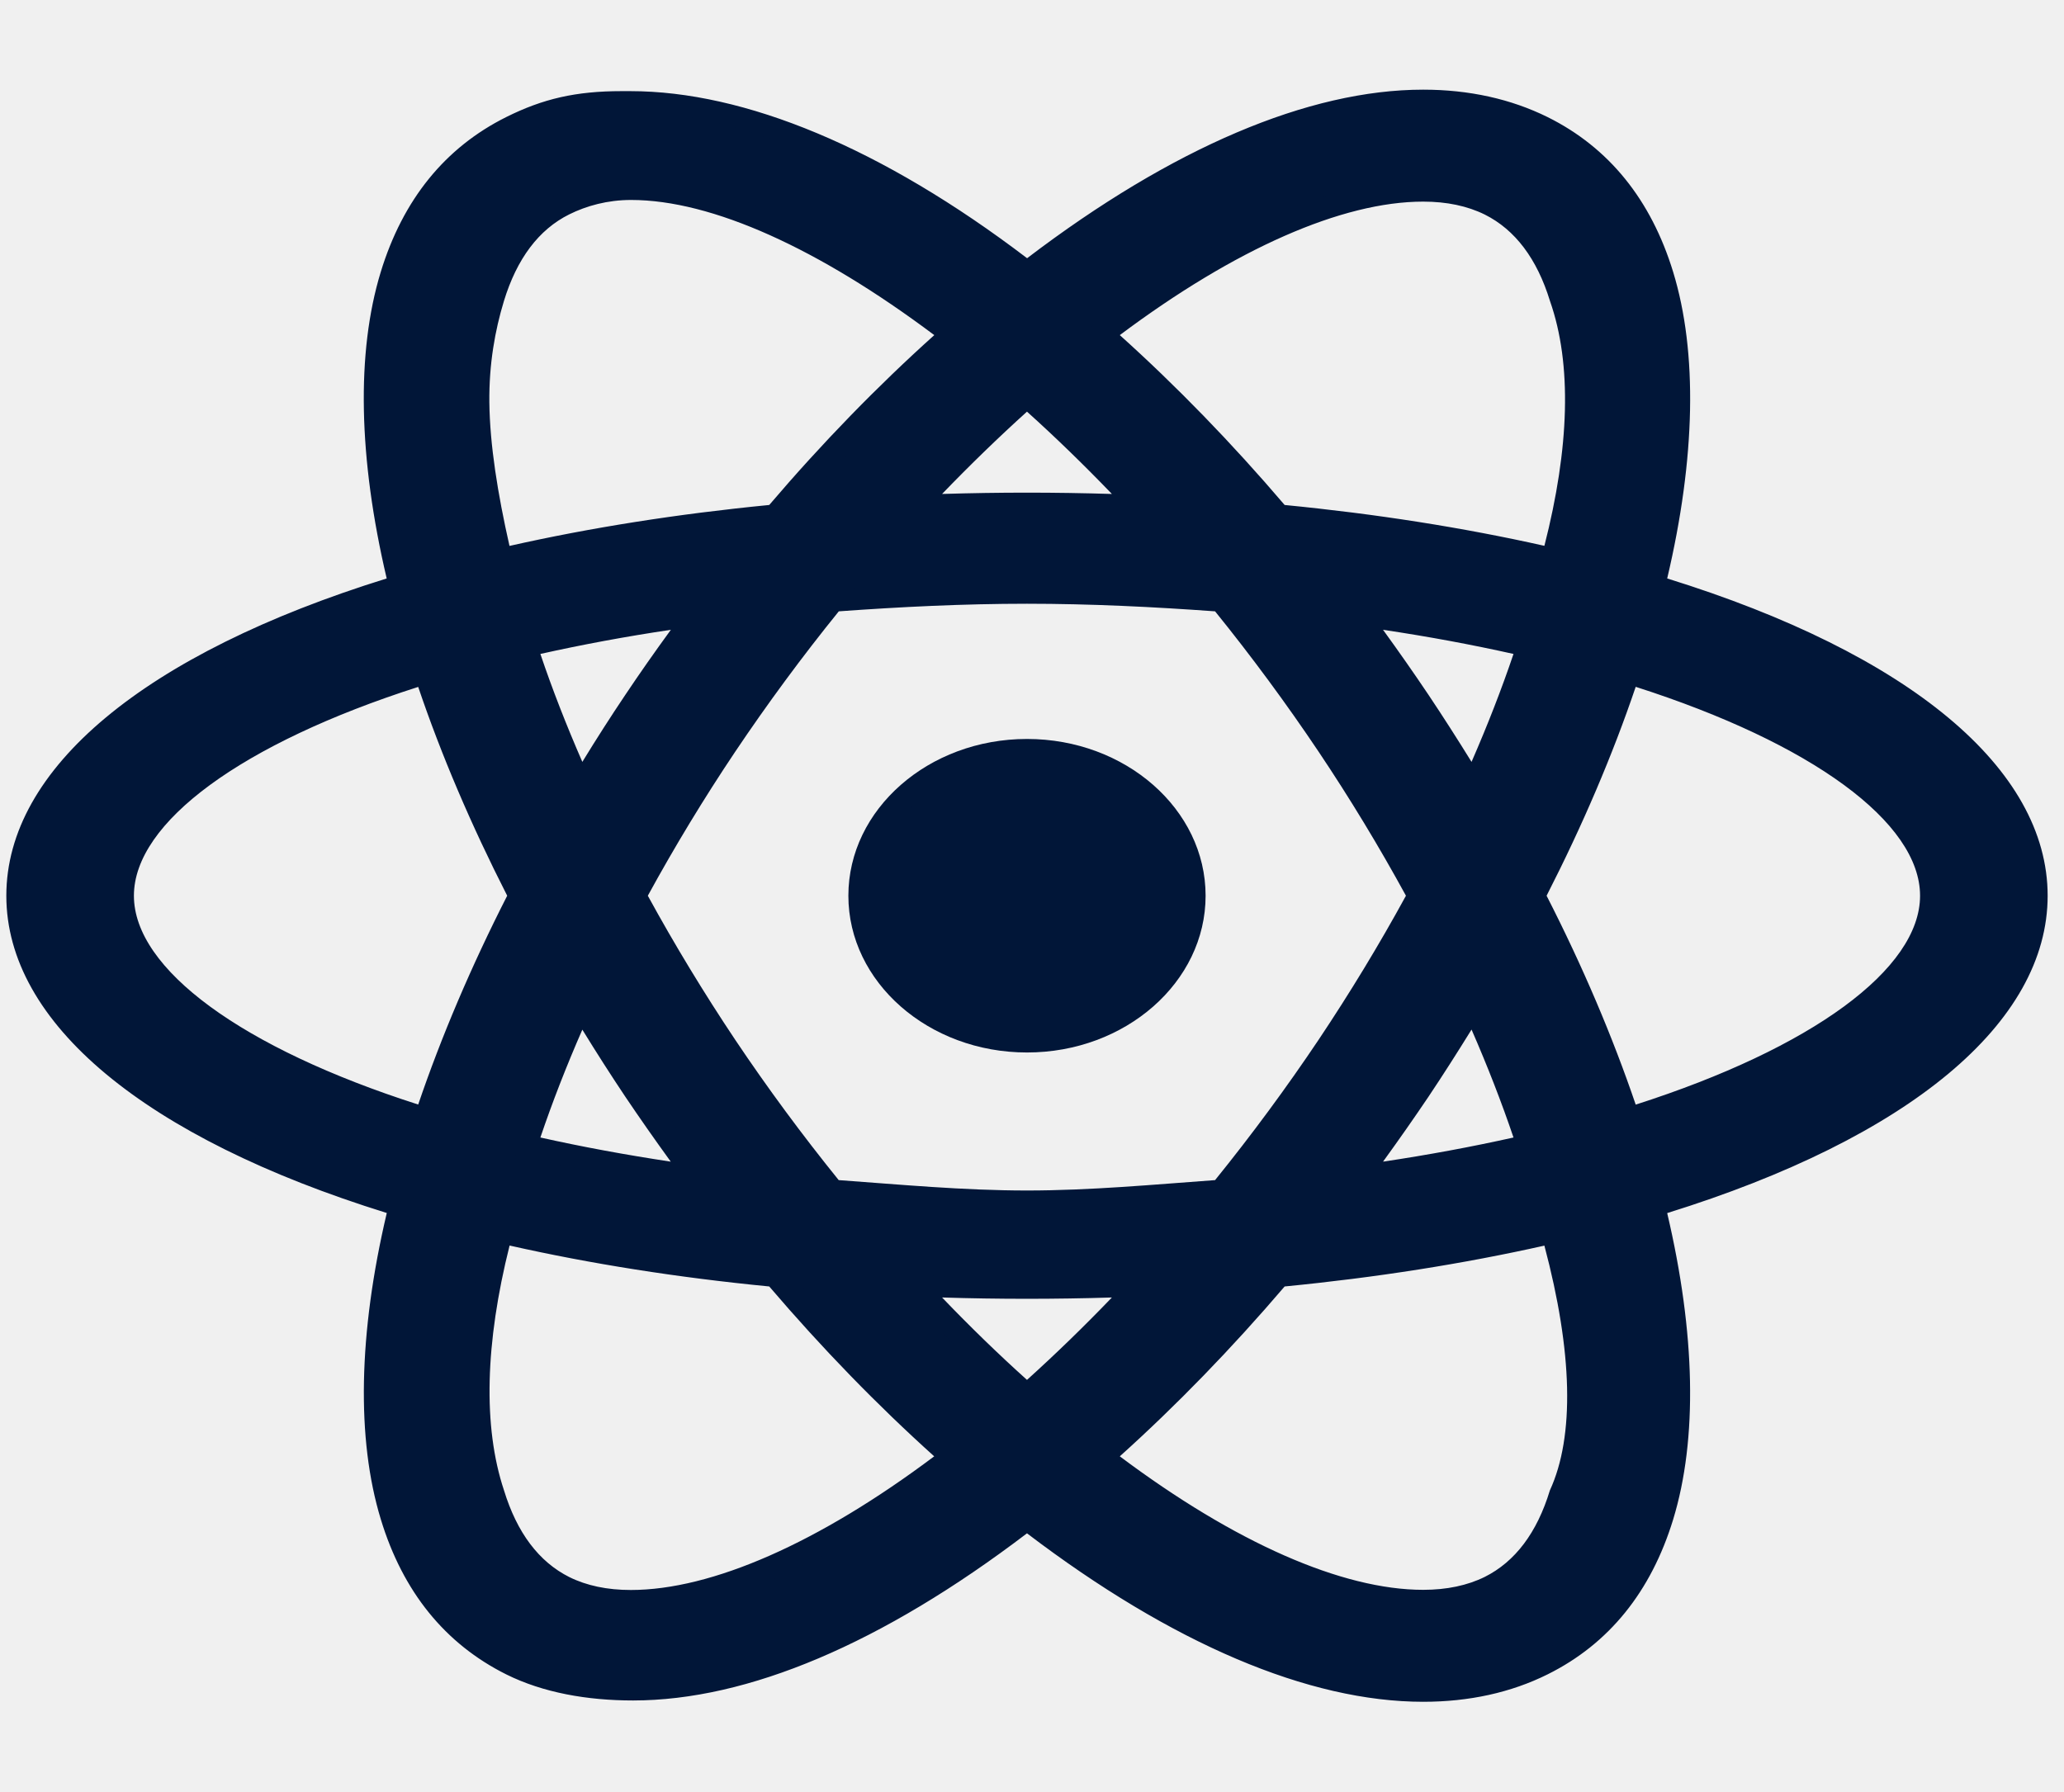
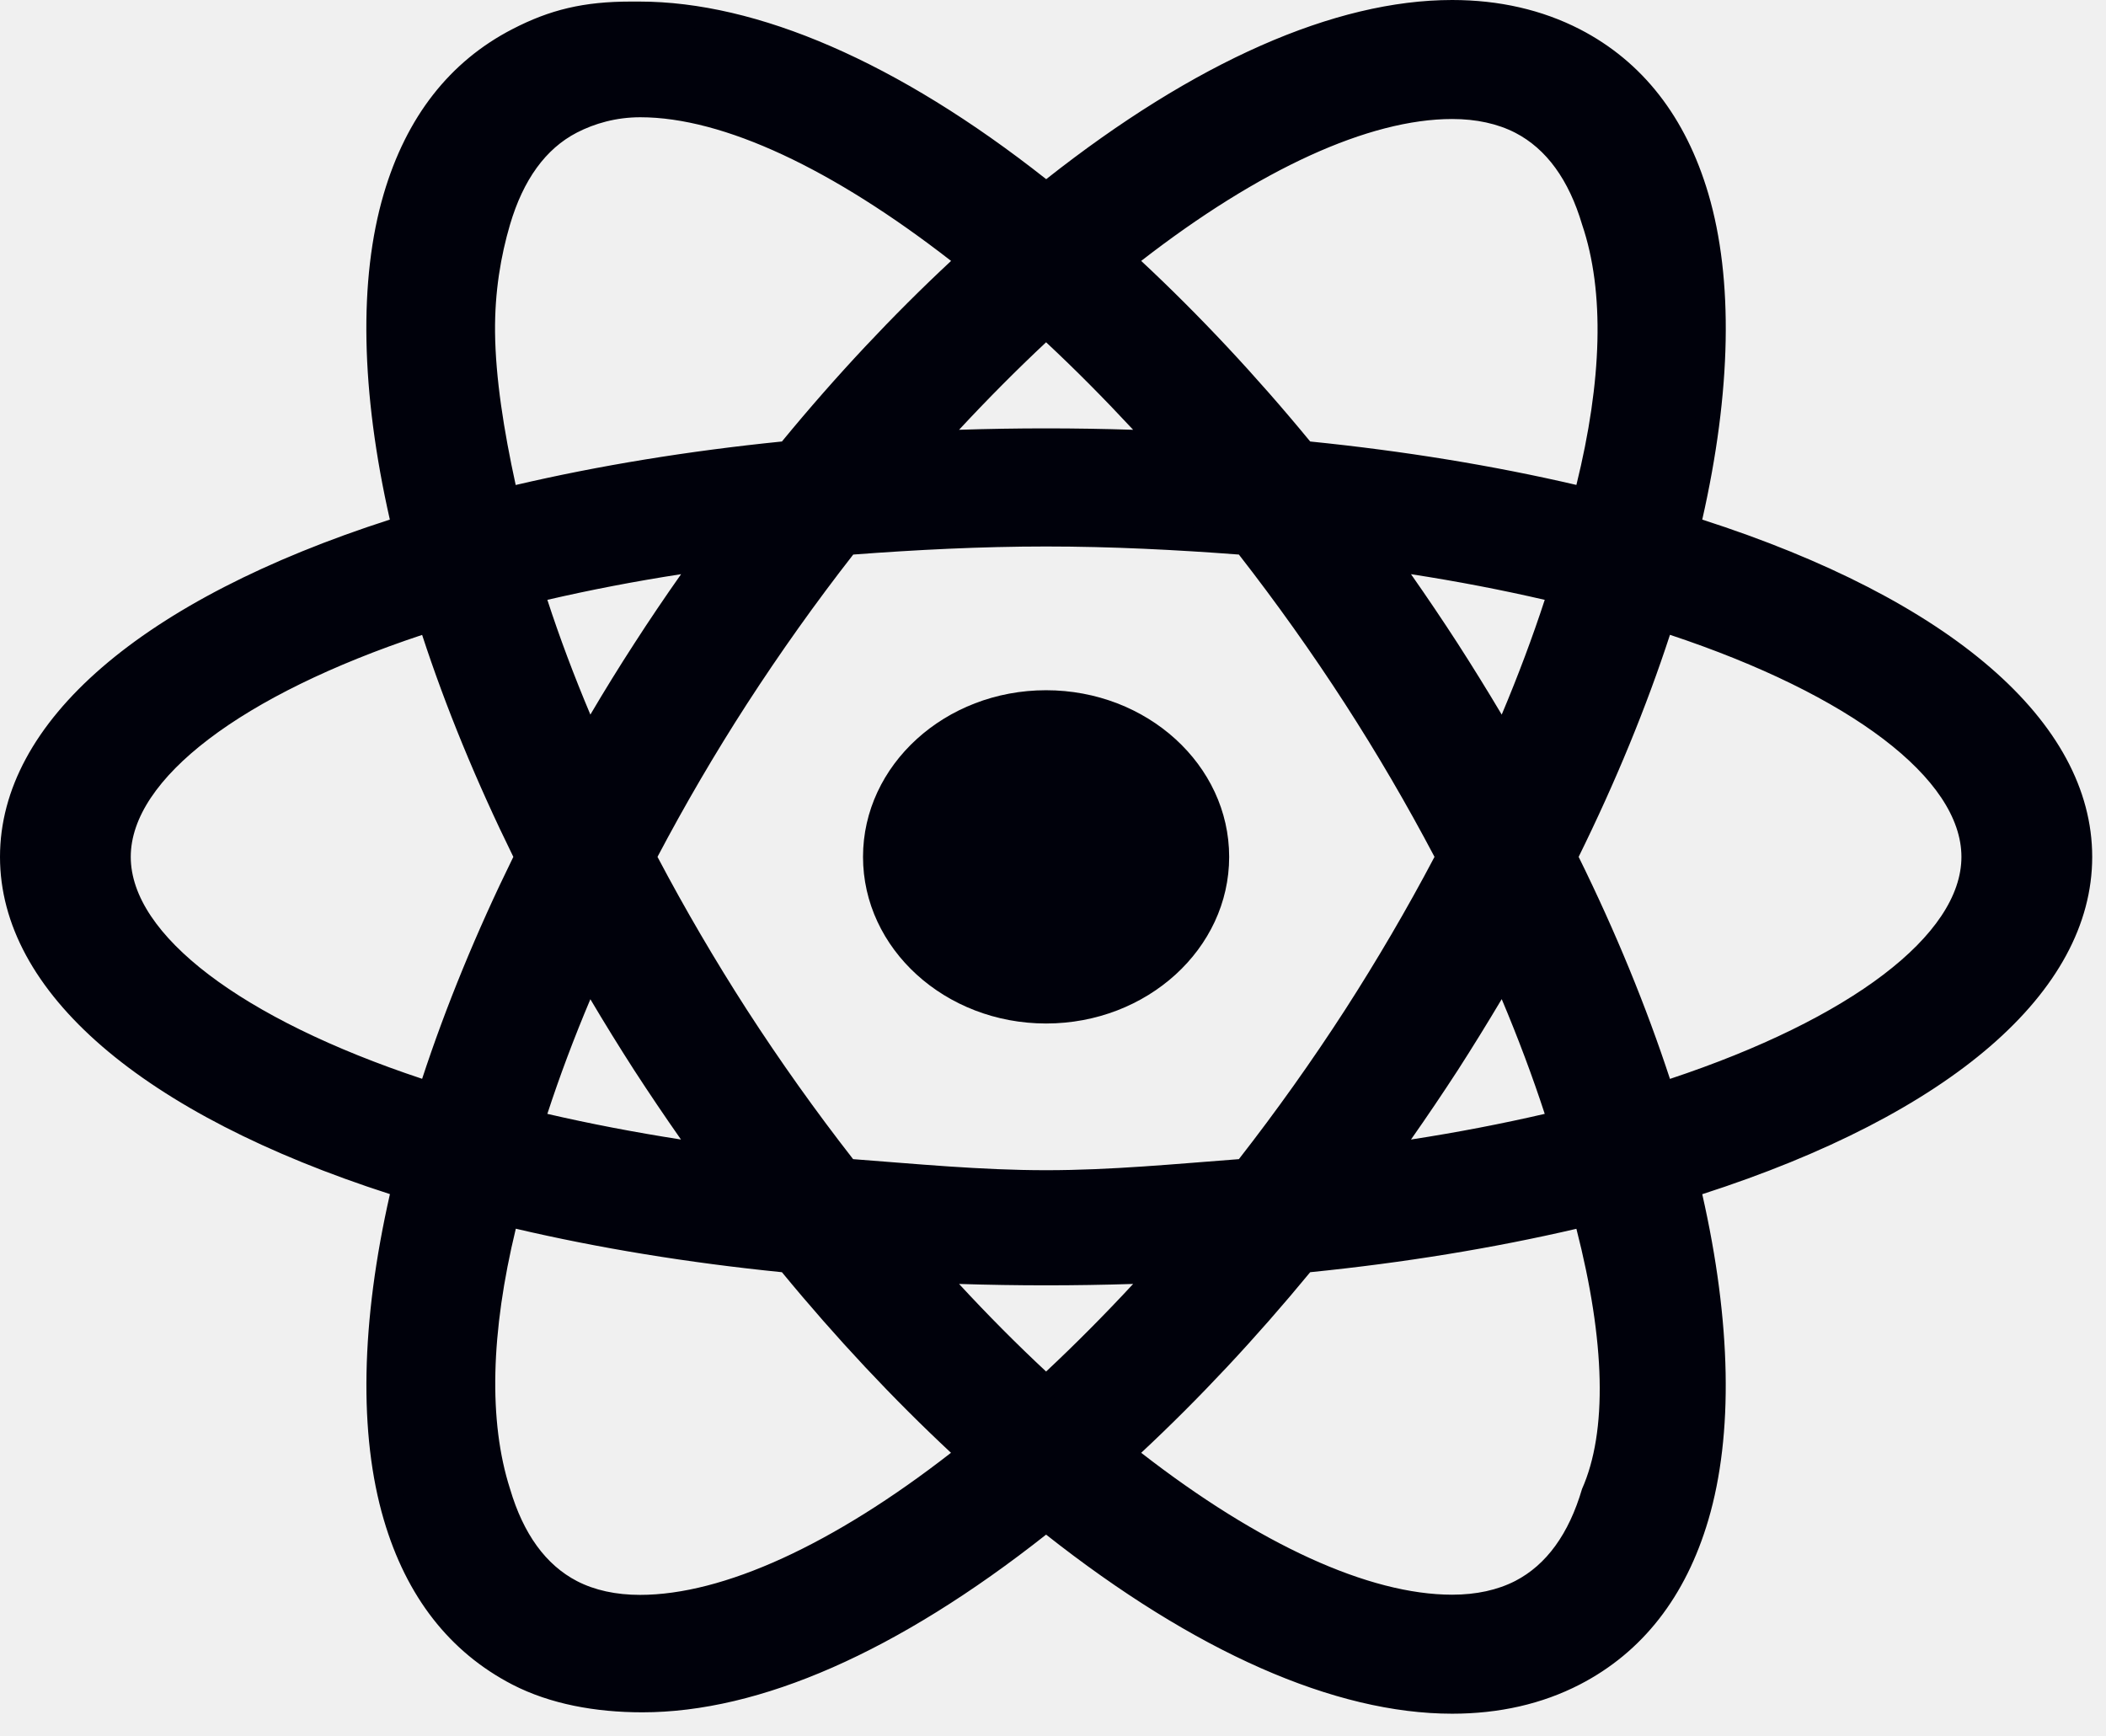
- <svg xmlns="http://www.w3.org/2000/svg" width="91" height="79" viewBox="0 0 91 79" fill="none">
-   <g clip-path="url(#clip0_380_38)">
-     <path d="M52.592 39.5C52.592 43.049 49.322 45.919 45.279 45.919C41.236 45.919 37.967 43.049 37.967 39.5C37.967 35.951 41.236 33.081 45.279 33.081C49.322 33.081 52.592 35.951 52.592 39.5Z" fill="#011638" />
-     <path d="M45.279 46.413C40.938 46.413 37.404 43.311 37.404 39.5C37.404 35.689 40.938 32.587 45.279 32.587C49.621 32.587 53.154 35.689 53.154 39.5C53.154 43.311 49.621 46.413 45.279 46.413ZM45.279 33.575C41.557 33.575 38.529 36.233 38.529 39.5C38.529 42.767 41.557 45.425 45.279 45.425C49.002 45.425 52.029 42.767 52.029 39.5C52.029 36.233 49.002 33.575 45.279 33.575Z" fill="#011638" />
-     <path d="M27.811 74.56C25.886 74.56 24.133 74.171 22.604 73.411C20.037 72.134 18.262 69.931 17.33 66.872C16.245 63.312 16.372 58.579 17.704 53.167C6.981 49.931 0.842 44.962 0.842 39.5C0.842 34.038 6.977 29.07 17.704 25.833C16.372 20.421 16.24 15.688 17.326 12.128C18.262 9.065 20.033 6.866 22.599 5.589C24.128 4.829 25.886 4.44 27.811 4.44C32.746 4.44 38.938 7.136 45.284 12.043C51.625 7.14 57.817 4.448 62.748 4.448C64.672 4.448 66.426 4.833 67.955 5.597C70.517 6.874 72.293 9.069 73.228 12.124C74.314 15.688 74.182 20.417 72.851 25.833C83.578 29.07 89.717 34.038 89.717 39.5C89.717 44.962 83.578 49.931 72.851 53.171C74.182 58.583 74.314 63.312 73.224 66.872C72.293 69.931 70.522 72.126 67.96 73.403C66.426 74.167 64.672 74.552 62.748 74.552C57.812 74.552 51.625 71.86 45.279 66.961C38.934 71.864 32.746 74.56 27.811 74.56ZM22.032 54.32C20.92 58.976 20.793 62.957 21.676 65.85C22.287 67.852 23.346 69.241 24.823 69.974C25.666 70.394 26.677 70.61 27.811 70.61C31.63 70.61 36.657 68.357 42.01 64.253C39.329 61.881 36.71 59.196 34.218 56.264C29.907 55.852 25.811 55.2 22.032 54.32ZM48.549 64.253C53.901 68.35 58.929 70.602 62.748 70.602C63.886 70.602 64.892 70.39 65.74 69.966C67.212 69.233 68.267 67.852 68.878 65.854C69.761 62.957 69.638 58.976 68.522 54.32C64.738 55.2 60.643 55.855 56.336 56.264C53.844 59.196 51.23 61.881 48.549 64.253ZM40.291 56.677C41.926 58.428 43.596 60.064 45.279 61.553C46.958 60.068 48.632 58.432 50.263 56.677C48.584 56.746 46.914 56.781 45.279 56.781C43.645 56.781 41.97 56.746 40.291 56.677ZM36.67 52.515C39.478 52.723 42.374 52.831 45.279 52.831C48.188 52.831 51.08 52.723 53.879 52.515C55.554 50.459 57.149 48.299 58.621 46.1C60.049 43.975 61.39 41.753 62.611 39.5C61.394 37.251 60.054 35.033 58.621 32.9C57.153 30.705 55.558 28.549 53.879 26.485C51.08 26.277 48.188 26.169 45.279 26.169C42.366 26.169 39.474 26.277 36.675 26.485C35.001 28.545 33.405 30.701 31.929 32.9C30.5 35.033 29.16 37.251 27.943 39.504C29.16 41.749 30.5 43.967 31.929 46.104C33.397 48.291 34.992 50.447 36.67 52.515ZM64.958 44.218C64.163 45.548 63.341 46.852 62.497 48.106C61.653 49.371 60.752 50.64 59.816 51.894C62.484 51.531 65.041 51.068 67.432 50.509C66.769 48.488 65.938 46.378 64.958 44.218ZM23.122 50.509C25.513 51.065 28.066 51.531 30.733 51.89C29.793 50.633 28.892 49.36 28.053 48.106C27.213 46.852 26.387 45.552 25.596 44.221C24.621 46.37 23.79 48.476 23.122 50.509ZM67.573 39.5C69.291 42.848 70.693 46.158 71.743 49.352C80.071 46.779 85.217 43.029 85.217 39.5C85.217 35.971 80.071 32.221 71.743 29.648C70.693 32.842 69.291 36.152 67.573 39.5ZM18.811 29.648C10.488 32.221 5.342 35.971 5.342 39.5C5.342 43.029 10.488 46.779 18.811 49.352C19.861 46.158 21.263 42.848 22.981 39.504C21.263 36.156 19.861 32.846 18.811 29.648ZM23.122 28.491C23.79 30.52 24.621 32.63 25.596 34.779C26.387 33.455 27.209 32.152 28.053 30.898C28.896 29.633 29.797 28.364 30.738 27.11C28.066 27.469 25.513 27.932 23.122 28.491ZM59.816 27.106C60.757 28.367 61.658 29.64 62.502 30.898C63.341 32.148 64.163 33.452 64.958 34.779C65.938 32.63 66.769 30.52 67.436 28.491C65.037 27.932 62.484 27.469 59.816 27.106ZM27.811 8.39C26.673 8.39 25.666 8.606 24.818 9.026C23.346 9.763 22.287 11.148 21.676 13.15C20.793 16.047 20.916 20.028 22.032 24.684C25.811 23.8 29.912 23.148 34.223 22.736C36.714 19.804 39.334 17.119 42.014 14.751C36.657 10.643 31.63 8.39 27.811 8.39ZM56.336 22.736C60.643 23.145 64.743 23.8 68.522 24.68C69.638 20.024 69.766 16.043 68.878 13.146C68.267 11.148 67.212 9.767 65.74 9.034C64.892 8.61 63.886 8.398 62.748 8.398C58.929 8.398 53.901 10.65 48.549 14.751C51.225 17.119 53.844 19.804 56.336 22.736ZM45.279 22.219C46.914 22.219 48.584 22.253 50.263 22.323C48.632 20.572 46.962 18.936 45.284 17.447C43.596 18.94 41.926 20.576 40.296 22.323C41.975 22.253 43.645 22.219 45.279 22.219Z" fill="#011638" />
-     <path d="M27.811 4.934C32.865 4.934 39.057 7.807 45.284 12.703C51.511 7.811 57.694 4.941 62.748 4.941C64.571 4.941 66.232 5.308 67.683 6.025C70.108 7.233 71.791 9.327 72.684 12.255C73.897 16.12 73.642 20.884 72.196 26.157C82.571 29.201 89.154 33.999 89.154 39.5C89.154 45.001 82.571 49.799 72.196 52.843C73.703 58.544 73.954 63.435 72.684 66.745C71.787 69.673 70.108 71.767 67.683 72.975C66.232 73.696 64.914 74.062 63.09 74.062C63.09 74.062 62.624 74.062 62.62 74.062C57.571 74.062 51.506 71.189 45.279 66.301C39.052 71.193 32.865 74.066 27.811 74.066C25.987 74.066 24.326 73.7 22.876 72.979C20.45 71.771 18.767 69.673 17.875 66.745C16.535 63.073 16.803 58.251 18.363 52.843C7.987 49.799 1.404 45.001 1.404 39.5C1.404 34.003 7.987 29.201 18.358 26.157C17.589 23.137 17.093 20.332 17.075 17.775C17.062 15.754 17.378 13.875 17.871 12.255C18.767 9.327 20.45 7.229 22.876 6.021C24.322 5.3 25.983 4.934 27.811 4.934ZM21.606 25.293C25.517 24.352 29.863 23.638 34.526 23.202C37.206 20.032 40.01 17.185 42.836 14.728C37.352 10.434 32.017 7.896 27.811 7.896C26.572 7.896 25.473 8.131 24.541 8.594C22.929 9.401 21.782 10.886 21.131 13.023C20.169 16.182 20.384 20.456 21.606 25.293ZM68.948 25.293C70.17 20.456 70.39 16.182 69.423 13.019C68.772 10.889 67.626 9.404 66.017 8.602C65.085 8.139 63.982 7.904 62.748 7.904C58.542 7.904 53.211 10.438 47.731 14.728C50.553 17.185 53.356 20.032 56.033 23.202C60.691 23.638 65.037 24.348 68.948 25.293ZM39.065 22.875C41.091 22.77 43.126 22.678 45.24 22.678C47.353 22.678 49.463 22.77 51.493 22.875C49.459 20.626 47.371 18.57 45.279 16.749C43.192 18.57 41.1 20.626 39.065 22.875ZM45.279 53.325C48.386 53.325 51.357 53.205 54.187 52.986C55.897 50.895 57.549 48.677 59.105 46.351C60.629 44.083 62.005 41.784 63.235 39.5C62.005 37.216 60.629 34.917 59.105 32.649C57.549 30.323 55.897 28.105 54.187 26.015C51.361 25.795 48.386 25.675 45.279 25.675C42.172 25.675 39.197 25.795 36.367 26.015C34.658 28.105 33.005 30.323 31.445 32.649C29.925 34.917 28.549 37.216 27.319 39.5C28.549 41.784 29.925 44.083 31.445 46.351C33.005 48.677 34.658 50.895 36.367 52.986C39.197 53.205 42.172 53.325 45.279 53.325ZM65.019 35.959C66.285 33.282 67.331 30.655 68.131 28.144C65.257 27.449 62.084 26.878 58.648 26.458C59.803 27.966 60.933 29.529 62.014 31.145C63.086 32.746 64.088 34.354 65.019 35.959ZM25.535 35.959C26.466 34.354 27.464 32.746 28.536 31.145C29.622 29.529 30.747 27.966 31.907 26.458C28.47 26.878 25.297 27.453 22.423 28.144C23.223 30.659 24.269 33.282 25.535 35.959ZM71.365 49.988C80.453 47.288 85.779 43.319 85.779 39.5C85.779 35.681 80.453 31.712 71.365 29.012C70.293 32.371 68.812 35.905 66.957 39.5C68.812 43.091 70.293 46.625 71.365 49.988ZM19.189 49.988C20.261 46.629 21.742 43.095 23.597 39.504C21.742 35.909 20.261 32.375 19.189 29.012C10.105 31.716 4.779 35.685 4.779 39.5C4.779 43.319 10.105 47.288 19.189 49.988ZM58.648 52.542C62.084 52.121 65.257 51.551 68.131 50.856C67.331 48.345 66.285 45.718 65.019 43.041C64.088 44.646 63.086 46.254 62.014 47.855C60.933 49.471 59.803 51.034 58.648 52.542ZM31.902 52.542C30.747 51.034 29.617 49.471 28.536 47.855C27.464 46.254 26.466 44.65 25.535 43.045C24.269 45.718 23.223 48.345 22.423 50.856C25.297 51.547 28.466 52.121 31.902 52.542ZM27.811 71.104C32.021 71.104 37.352 68.566 42.831 64.276C40.006 61.819 37.202 58.968 34.522 55.798C29.863 55.362 25.521 54.648 21.61 53.707C20.389 58.544 20.169 62.818 21.136 65.977C21.786 68.111 22.933 69.6 24.541 70.402C25.473 70.869 26.576 71.104 27.811 71.104ZM62.748 71.096C63.982 71.096 65.081 70.861 66.017 70.398C67.626 69.596 68.772 68.111 69.418 65.981C70.385 62.818 70.165 58.544 68.944 53.707C65.033 54.652 60.691 55.362 56.028 55.798C53.352 58.968 50.548 61.815 47.727 64.276C53.207 68.562 58.542 71.096 62.748 71.096ZM45.279 62.251C47.367 60.43 49.459 58.374 51.493 56.126C49.467 56.23 47.49 56.453 45.372 56.453C43.258 56.453 41.091 56.23 39.061 56.126C41.1 58.374 43.188 60.43 45.279 62.251ZM27.411 4.019C25.385 4.019 23.939 4.355 22.322 5.161C19.624 6.504 17.761 8.803 16.785 12C15.704 15.542 15.801 20.198 17.049 25.509C6.375 28.823 0.279 33.895 0.279 39.5C0.279 45.105 6.379 50.177 17.053 53.491C15.801 58.803 15.709 63.458 16.79 67C17.761 70.194 19.624 72.493 22.322 73.839C23.944 74.645 25.891 74.988 27.912 74.988C32.961 74.988 38.885 72.485 45.279 67.617C51.673 72.481 57.698 75.046 62.748 75.046C64.769 75.046 66.619 74.641 68.236 73.835C70.935 72.493 72.793 70.194 73.769 67.003C74.85 63.458 74.753 58.803 73.505 53.495C84.18 50.177 90.279 45.105 90.279 39.5C90.279 33.895 84.18 28.823 73.505 25.509C74.758 20.194 74.85 15.538 73.769 11.997C72.793 8.806 70.935 6.507 68.236 5.165C66.615 4.363 64.769 3.954 62.748 3.954C57.698 3.954 51.678 6.519 45.284 11.387C38.885 6.515 32.834 4.019 27.785 4.019H27.411ZM22.463 24.074C21.944 21.779 21.597 19.627 21.575 17.74C21.558 16.043 21.826 14.562 22.217 13.277C22.788 11.406 23.755 10.122 25.095 9.455C25.855 9.077 26.783 8.818 27.824 8.818C31.401 8.818 36.112 10.97 41.192 14.778C38.692 17.023 36.248 19.534 33.915 22.269C29.885 22.662 26.04 23.268 22.463 24.074ZM49.371 14.778C54.451 10.974 59.17 8.891 62.748 8.891C63.785 8.891 64.699 9.084 65.463 9.462C66.799 10.13 67.766 11.41 68.337 13.273C69.317 16.058 69.194 19.758 68.091 24.07C64.519 23.268 60.673 22.662 56.639 22.269C54.31 19.538 51.867 17.023 49.371 14.778ZM41.535 21.783C42.77 20.502 44.023 19.287 45.279 18.153C46.541 19.287 47.789 20.502 49.023 21.783C47.762 21.744 46.51 21.725 45.279 21.725C44.049 21.725 42.796 21.744 41.535 21.783ZM36.982 26.959C39.69 26.763 42.476 26.624 45.279 26.624C48.083 26.624 50.869 26.763 53.572 26.959C55.185 28.954 56.718 31.033 58.138 33.151C59.513 35.203 60.805 37.336 61.987 39.5C60.805 41.664 59.509 43.797 58.138 45.849C56.718 47.967 55.185 50.046 53.572 52.041C50.869 52.237 48.083 52.499 45.279 52.499C42.476 52.499 39.685 52.237 36.978 52.041C35.365 50.046 33.831 47.967 32.412 45.849C31.041 43.797 29.745 41.664 28.562 39.5C29.745 37.336 31.041 35.199 32.416 33.147C33.836 31.033 35.37 28.95 36.982 26.959ZM64.879 33.598C64.259 32.595 63.627 31.608 62.985 30.647C62.343 29.691 61.671 28.73 60.977 27.773C62.972 28.07 64.897 28.429 66.729 28.838C66.206 30.385 65.586 31.978 64.879 33.598ZM23.825 28.838C25.658 28.429 27.582 28.07 29.578 27.773C28.879 28.73 28.206 29.691 27.569 30.643C26.923 31.604 26.291 32.591 25.675 33.598C24.968 31.978 24.348 30.389 23.825 28.838ZM68.188 39.5C69.783 36.376 71.102 33.286 72.117 30.288C79.882 32.776 84.654 36.264 84.654 39.5C84.654 42.736 79.882 46.224 72.117 48.712C71.097 45.714 69.783 42.621 68.188 39.5ZM18.438 48.708C10.677 46.224 5.904 42.736 5.904 39.5C5.904 36.264 10.677 32.776 18.438 30.292C19.453 33.29 20.771 36.379 22.362 39.5C20.771 42.621 19.457 45.714 18.438 48.708ZM60.977 51.227C61.671 50.27 62.343 49.309 62.985 48.357C63.627 47.396 64.259 46.405 64.879 45.402C65.586 47.022 66.206 48.615 66.729 50.162C64.897 50.571 62.972 50.929 60.977 51.227ZM23.825 50.162C24.348 48.615 24.968 47.022 25.675 45.406C26.291 46.409 26.923 47.396 27.565 48.357C28.206 49.309 28.879 50.27 29.573 51.227C27.578 50.926 25.658 50.571 23.825 50.162ZM27.811 70.116C26.774 70.116 25.86 69.924 25.1 69.546C23.759 68.874 22.793 67.59 22.221 65.723C21.285 62.915 21.391 59.215 22.467 54.926C26.04 55.732 29.881 56.338 33.915 56.731C36.248 59.462 38.692 61.977 41.188 64.222C36.112 68.033 31.388 70.116 27.811 70.116ZM56.639 56.731C60.673 56.338 64.514 55.732 68.091 54.93C69.335 59.609 69.432 63.339 68.333 65.723C67.766 67.59 66.799 68.87 65.463 69.538C64.699 69.916 63.785 70.109 62.748 70.109V71.096V70.109C59.17 70.109 54.446 68.026 49.371 64.222C51.867 61.977 54.306 59.462 56.639 56.731ZM45.279 60.851C44.018 59.717 42.766 58.502 41.535 57.217C42.792 57.256 44.044 57.275 45.279 57.275C46.51 57.275 47.762 57.256 49.023 57.217C47.789 58.502 46.536 59.717 45.279 60.851Z" fill="#011638" />
-   </g>
-   <defs>
-     <clipPath id="clip0_380_38">
-       <rect width="90" height="79" fill="white" transform="translate(0.279297)" />
-     </clipPath>
-   </defs>
+ <svg xmlns="http://www.w3.org/2000/svg" width="91" height="75" viewBox="0 0 91 75" fill="none">
+   <path d="M52.547 37.029C52.547 40.726 49.263 43.715 45.202 43.715C41.141 43.715 37.856 40.726 37.856 37.029C37.856 33.332 41.141 30.342 45.202 30.342C49.263 30.342 52.547 33.332 52.547 37.029Z" fill="#00010B" />
+   <path d="M45.202 44.23C40.841 44.23 37.291 40.999 37.291 37.029C37.291 33.059 40.841 29.828 45.202 29.828C49.563 29.828 53.112 33.059 53.112 37.029C53.112 40.999 49.563 44.23 45.202 44.23ZM45.202 30.857C41.463 30.857 38.422 33.625 38.422 37.029C38.422 40.432 41.463 43.201 45.202 43.201C48.941 43.201 51.982 40.432 51.982 37.029C51.982 33.625 48.941 30.857 45.202 30.857Z" fill="#00010B" />
+   <path d="M27.655 73.551C25.722 73.551 23.96 73.145 22.424 72.354C19.846 71.024 18.063 68.729 17.127 65.543C16.037 61.834 16.165 56.903 17.502 51.266C6.732 47.894 0.565 42.719 0.565 37.029C0.565 31.339 6.727 26.163 17.502 22.792C16.165 17.154 16.032 12.224 17.123 8.515C18.063 5.324 19.842 3.034 22.42 1.704C23.956 0.912 25.722 0.506 27.655 0.506C32.612 0.506 38.832 3.315 45.206 8.426C51.576 3.319 57.795 0.514 62.748 0.514C64.682 0.514 66.443 0.916 67.979 1.712C70.553 3.042 72.336 5.328 73.276 8.511C74.367 12.224 74.234 17.15 72.897 22.792C83.672 26.163 89.838 31.339 89.838 37.029C89.838 42.719 83.672 47.894 72.897 51.27C74.234 56.907 74.367 61.834 73.272 65.543C72.336 68.729 70.557 71.016 67.984 72.346C66.443 73.141 64.682 73.543 62.748 73.543C57.791 73.543 51.576 70.738 45.202 65.635C38.828 70.742 32.612 73.551 27.655 73.551ZM21.85 52.467C20.734 57.317 20.606 61.464 21.493 64.478C22.106 66.563 23.17 68.01 24.653 68.773C25.501 69.211 26.516 69.436 27.655 69.436C31.491 69.436 36.541 67.09 41.917 62.814C39.225 60.343 36.594 57.546 34.091 54.492C29.761 54.062 25.647 53.383 21.85 52.467ZM48.486 62.814C53.862 67.082 58.912 69.428 62.748 69.428C63.892 69.428 64.903 69.207 65.754 68.765C67.233 68.002 68.293 66.563 68.906 64.482C69.793 61.464 69.67 57.317 68.549 52.467C64.748 53.383 60.634 54.066 56.308 54.492C53.805 57.546 51.179 60.343 48.486 62.814ZM40.192 54.922C41.834 56.747 43.511 58.45 45.202 60.001C46.888 58.454 48.57 56.751 50.208 54.922C48.521 54.995 46.844 55.031 45.202 55.031C43.56 55.031 41.878 54.995 40.192 54.922ZM36.554 50.587C39.375 50.803 42.284 50.916 45.202 50.916C48.124 50.916 51.029 50.803 53.84 50.587C55.522 48.445 57.125 46.194 58.603 43.904C60.038 41.69 61.384 39.375 62.611 37.029C61.389 34.686 60.042 32.376 58.603 30.153C57.129 27.867 55.527 25.621 53.84 23.471C51.029 23.254 48.124 23.141 45.202 23.141C42.275 23.141 39.37 23.254 36.559 23.471C34.877 25.617 33.274 27.863 31.791 30.153C30.357 32.376 29.01 34.686 27.788 37.033C29.01 39.371 30.357 41.682 31.791 43.908C33.266 46.187 34.868 48.433 36.554 50.587ZM64.969 41.943C64.17 43.329 63.344 44.688 62.497 45.994C61.649 47.312 60.744 48.634 59.804 49.94C62.483 49.562 65.052 49.08 67.454 48.497C66.787 46.391 65.953 44.193 64.969 41.943ZM22.945 48.497C25.346 49.076 27.911 49.562 30.591 49.935C29.646 48.626 28.741 47.3 27.898 45.994C27.055 44.688 26.225 43.334 25.43 41.947C24.45 44.185 23.616 46.379 22.945 48.497ZM67.595 37.029C69.321 40.517 70.729 43.964 71.784 47.291C80.149 44.611 85.318 40.706 85.318 37.029C85.318 33.352 80.149 29.446 71.784 26.766C70.729 30.093 69.321 33.541 67.595 37.029ZM18.615 26.766C10.254 29.446 5.085 33.352 5.085 37.029C5.085 40.706 10.254 44.611 18.615 47.291C19.67 43.964 21.078 40.517 22.804 37.033C21.078 33.545 19.67 30.097 18.615 26.766ZM22.945 25.561C23.616 27.674 24.45 29.872 25.43 32.11C26.225 30.732 27.05 29.374 27.898 28.068C28.745 26.75 29.65 25.428 30.595 24.122C27.911 24.496 25.346 24.978 22.945 25.561ZM59.804 24.118C60.749 25.432 61.654 26.758 62.501 28.068C63.344 29.37 64.17 30.728 64.969 32.11C65.953 29.872 66.787 27.674 67.458 25.561C65.048 24.978 62.483 24.496 59.804 24.118ZM27.655 4.621C26.512 4.621 25.501 4.846 24.649 5.284C23.17 6.052 22.106 7.494 21.493 9.58C20.606 12.597 20.729 16.744 21.85 21.594C25.647 20.674 29.765 19.995 34.096 19.565C36.598 16.511 39.229 13.714 41.922 11.247C36.541 6.968 31.491 4.621 27.655 4.621ZM56.308 19.565C60.634 19.991 64.752 20.674 68.549 21.59C69.67 16.74 69.798 12.593 68.906 9.576C68.293 7.494 67.233 6.056 65.754 5.292C64.903 4.85 63.892 4.629 62.748 4.629C58.912 4.629 53.862 6.976 48.486 11.247C51.174 13.714 53.805 16.511 56.308 19.565ZM45.202 19.027C46.844 19.027 48.521 19.063 50.208 19.135C48.57 17.311 46.892 15.607 45.206 14.056C43.511 15.611 41.834 17.315 40.196 19.135C41.882 19.063 43.56 19.027 45.202 19.027Z" fill="#00010B" />
+   <path d="M27.655 1.021C32.732 1.021 38.951 4.014 45.206 9.114C51.461 4.018 57.672 1.029 62.748 1.029C64.58 1.029 66.249 1.41 67.706 2.158C70.142 3.416 71.833 5.598 72.729 8.647C73.947 12.674 73.691 17.636 72.239 23.129C82.661 26.3 89.273 31.299 89.273 37.029C89.273 42.759 82.661 47.758 72.239 50.928C73.753 56.867 74.005 61.962 72.729 65.41C71.829 68.46 70.142 70.642 67.706 71.9C66.249 72.651 64.925 73.033 63.093 73.033C63.093 73.033 62.625 73.033 62.62 73.033C57.548 73.033 51.457 70.039 45.202 64.948C38.947 70.043 32.732 73.037 27.655 73.037C25.823 73.037 24.155 72.655 22.698 71.904C20.261 70.646 18.571 68.46 17.675 65.41C16.328 61.585 16.598 56.562 18.165 50.928C7.743 47.758 1.13 42.759 1.13 37.029C1.13 31.303 7.743 26.3 18.16 23.129C17.388 19.983 16.889 17.062 16.871 14.398C16.858 12.292 17.176 10.335 17.67 8.647C18.571 5.598 20.261 3.412 22.698 2.154C24.15 1.402 25.819 1.021 27.655 1.021ZM21.422 22.229C25.351 21.249 29.717 20.505 34.4 20.051C37.093 16.748 39.909 13.783 42.748 11.223C37.239 6.751 31.88 4.107 27.655 4.107C26.41 4.107 25.307 4.352 24.371 4.834C22.751 5.674 21.599 7.221 20.946 9.447C19.979 12.738 20.195 17.19 21.422 22.229ZM68.977 22.229C70.204 17.19 70.425 12.738 69.454 9.443C68.8 7.225 67.648 5.678 66.033 4.842C65.097 4.36 63.989 4.115 62.748 4.115C58.524 4.115 53.169 6.755 47.665 11.223C50.499 13.783 53.315 16.748 56.003 20.051C60.682 20.505 65.048 21.245 68.977 22.229ZM38.96 19.71C40.995 19.601 43.039 19.505 45.162 19.505C47.285 19.505 49.404 19.601 51.444 19.71C49.4 17.367 47.303 15.225 45.202 13.329C43.105 15.225 41.004 17.367 38.96 19.71ZM45.202 51.43C48.323 51.43 51.307 51.306 54.15 51.077C55.867 48.899 57.526 46.588 59.089 44.165C60.621 41.803 62.002 39.408 63.238 37.029C62.002 34.65 60.621 32.255 59.089 29.892C57.526 27.469 55.867 25.159 54.15 22.981C51.311 22.752 48.323 22.627 45.202 22.627C42.081 22.627 39.093 22.752 36.25 22.981C34.533 25.159 32.873 27.469 31.306 29.892C29.778 32.255 28.397 34.65 27.161 37.029C28.397 39.408 29.778 41.803 31.306 44.165C32.873 46.588 34.533 48.899 36.25 51.077C39.093 51.306 42.081 51.43 45.202 51.43ZM65.031 33.34C66.302 30.551 67.352 27.815 68.156 25.199C65.269 24.476 62.082 23.881 58.63 23.443C59.791 25.014 60.925 26.641 62.011 28.325C63.088 29.993 64.095 31.668 65.031 33.34ZM25.369 33.34C26.304 31.668 27.306 29.993 28.384 28.325C29.474 26.641 30.604 25.014 31.769 23.443C28.317 23.881 25.13 24.48 22.243 25.199C23.047 27.819 24.097 30.551 25.369 33.34ZM71.405 47.955C80.533 45.142 85.883 41.007 85.883 37.029C85.883 33.051 80.533 28.916 71.405 26.103C70.328 29.603 68.84 33.284 66.977 37.029C68.84 40.77 70.328 44.45 71.405 47.955ZM18.994 47.955C20.072 44.455 21.559 40.774 23.422 37.033C21.559 33.288 20.072 29.607 18.994 26.103C9.87 28.92 4.52 33.055 4.52 37.029C4.52 41.007 9.87 45.142 18.994 47.955ZM58.63 50.615C62.082 50.177 65.269 49.582 68.156 48.859C67.352 46.243 66.302 43.506 65.031 40.718C64.095 42.389 63.088 44.065 62.011 45.732C60.925 47.416 59.791 49.044 58.63 50.615ZM31.765 50.615C30.604 49.044 29.469 47.416 28.384 45.732C27.306 44.065 26.304 42.393 25.369 40.722C24.097 43.506 23.047 46.243 22.243 48.859C25.13 49.578 28.313 50.177 31.765 50.615ZM27.655 69.951C31.884 69.951 37.239 67.307 42.743 62.838C39.905 60.279 37.088 57.309 34.396 54.006C29.717 53.552 25.355 52.809 21.427 51.828C20.2 56.867 19.979 61.319 20.95 64.61C21.603 66.832 22.755 68.384 24.371 69.219C25.307 69.706 26.415 69.951 27.655 69.951ZM62.748 69.943C63.989 69.943 65.092 69.698 66.033 69.215C67.648 68.38 68.8 66.832 69.449 64.614C70.42 61.319 70.2 56.867 68.972 51.828C65.044 52.813 60.682 53.552 55.999 54.006C53.311 57.309 50.495 60.275 47.66 62.838C53.165 67.303 58.524 69.943 62.748 69.943ZM45.202 60.729C47.299 58.832 49.4 56.69 51.444 54.348C49.409 54.456 47.422 54.689 45.294 54.689C43.171 54.689 40.995 54.456 38.956 54.348C41.004 56.69 43.101 58.832 45.202 60.729ZM27.253 0.068C25.218 0.068 23.766 0.418 22.142 1.258C19.431 2.656 17.56 5.051 16.58 8.382C15.494 12.071 15.591 16.921 16.845 22.454C6.123 25.906 0 31.19 0 37.029C0 42.867 6.127 48.151 16.849 51.603C15.591 57.136 15.498 61.986 16.584 65.675C17.56 69.002 19.431 71.397 22.142 72.8C23.771 73.639 25.726 73.997 27.757 73.997C32.829 73.997 38.779 71.389 45.202 66.318C51.624 71.385 57.676 74.057 62.748 74.057C64.779 74.057 66.637 73.635 68.262 72.796C70.972 71.397 72.839 69.002 73.819 65.679C74.905 61.986 74.808 57.136 73.554 51.607C84.277 48.151 90.404 42.867 90.404 37.029C90.404 31.19 84.277 25.906 73.554 22.454C74.812 16.917 74.905 12.067 73.819 8.378C72.839 5.055 70.972 2.66 68.262 1.262C66.633 0.426 64.779 0 62.748 0C57.676 0 51.629 2.672 45.206 7.743C38.779 2.668 32.701 0.068 27.629 0.068H27.253ZM22.283 20.959C21.762 18.569 21.413 16.326 21.391 14.361C21.374 12.593 21.643 11.05 22.036 9.712C22.61 7.763 23.581 6.425 24.927 5.73C25.691 5.336 26.622 5.067 27.668 5.067C31.262 5.067 35.994 7.309 41.096 11.275C38.585 13.614 36.13 16.23 33.787 19.079C29.739 19.489 25.876 20.12 22.283 20.959ZM49.311 11.275C54.414 7.313 59.155 5.143 62.748 5.143C63.79 5.143 64.708 5.344 65.476 5.738C66.818 6.433 67.789 7.767 68.363 9.708C69.348 12.61 69.224 16.463 68.116 20.956C64.527 20.12 60.665 19.489 56.613 19.079C54.273 16.234 51.819 13.614 49.311 11.275ZM41.441 18.573C42.681 17.239 43.939 15.973 45.202 14.791C46.469 15.973 47.722 17.239 48.963 18.573C47.696 18.532 46.438 18.512 45.202 18.512C43.966 18.512 42.708 18.532 41.441 18.573ZM36.868 23.965C39.587 23.76 42.386 23.616 45.202 23.616C48.018 23.616 50.817 23.76 53.532 23.965C55.151 26.043 56.692 28.209 58.118 30.415C59.499 32.552 60.797 34.775 61.985 37.029C60.797 39.283 59.495 41.505 58.118 43.643C56.692 45.849 55.151 48.015 53.532 50.092C50.817 50.297 48.018 50.57 45.202 50.57C42.386 50.57 39.583 50.297 36.863 50.092C35.243 48.015 33.703 45.849 32.277 43.643C30.9 41.505 29.598 39.283 28.41 37.029C29.598 34.775 30.9 32.548 32.281 30.411C33.707 28.209 35.248 26.039 36.868 23.965ZM64.889 30.881C64.267 29.836 63.631 28.807 62.987 27.807C62.342 26.81 61.667 25.81 60.969 24.813C62.974 25.122 64.907 25.496 66.748 25.922C66.222 27.534 65.6 29.193 64.889 30.881ZM23.651 25.922C25.492 25.496 27.426 25.122 29.43 24.813C28.728 25.81 28.052 26.81 27.412 27.803C26.764 28.803 26.128 29.832 25.51 30.881C24.799 29.193 24.177 27.538 23.651 25.922ZM68.213 37.029C69.816 33.774 71.14 30.555 72.159 27.433C79.96 30.025 84.753 33.657 84.753 37.029C84.753 40.4 79.96 44.033 72.159 46.624C71.135 43.502 69.816 40.279 68.213 37.029ZM18.24 46.62C10.444 44.033 5.65 40.4 5.65 37.029C5.65 33.657 10.444 30.025 18.24 27.437C19.259 30.559 20.584 33.778 22.181 37.029C20.584 40.279 19.264 43.502 18.24 46.62ZM60.969 49.244C61.667 48.248 62.342 47.247 62.987 46.255C63.631 45.254 64.267 44.221 64.889 43.177C65.6 44.864 66.222 46.524 66.748 48.135C64.907 48.561 62.974 48.935 60.969 49.244ZM23.651 48.135C24.177 46.524 24.799 44.864 25.51 43.181C26.128 44.225 26.764 45.254 27.408 46.255C28.052 47.247 28.728 48.248 29.425 49.244C27.421 48.931 25.492 48.561 23.651 48.135ZM27.655 68.922C26.613 68.922 25.695 68.721 24.932 68.327C23.585 67.628 22.614 66.29 22.04 64.345C21.1 61.42 21.206 57.566 22.288 53.098C25.876 53.938 29.734 54.569 33.787 54.978C36.13 57.824 38.585 60.443 41.092 62.782C35.994 66.752 31.248 68.922 27.655 68.922ZM56.613 54.978C60.665 54.569 64.523 53.938 68.116 53.102C69.365 57.976 69.462 61.862 68.359 64.345C67.789 66.29 66.818 67.624 65.476 68.319C64.708 68.713 63.79 68.914 62.748 68.914V69.943V68.914C59.155 68.914 54.41 66.744 49.311 62.782C51.819 60.443 54.269 57.824 56.613 54.978ZM45.202 59.27C43.935 58.089 42.677 56.823 41.441 55.485C42.703 55.525 43.961 55.545 45.202 55.545C46.438 55.545 47.696 55.525 48.963 55.485C47.722 56.823 46.464 58.089 45.202 59.27Z" fill="#00010B" />
</svg>
